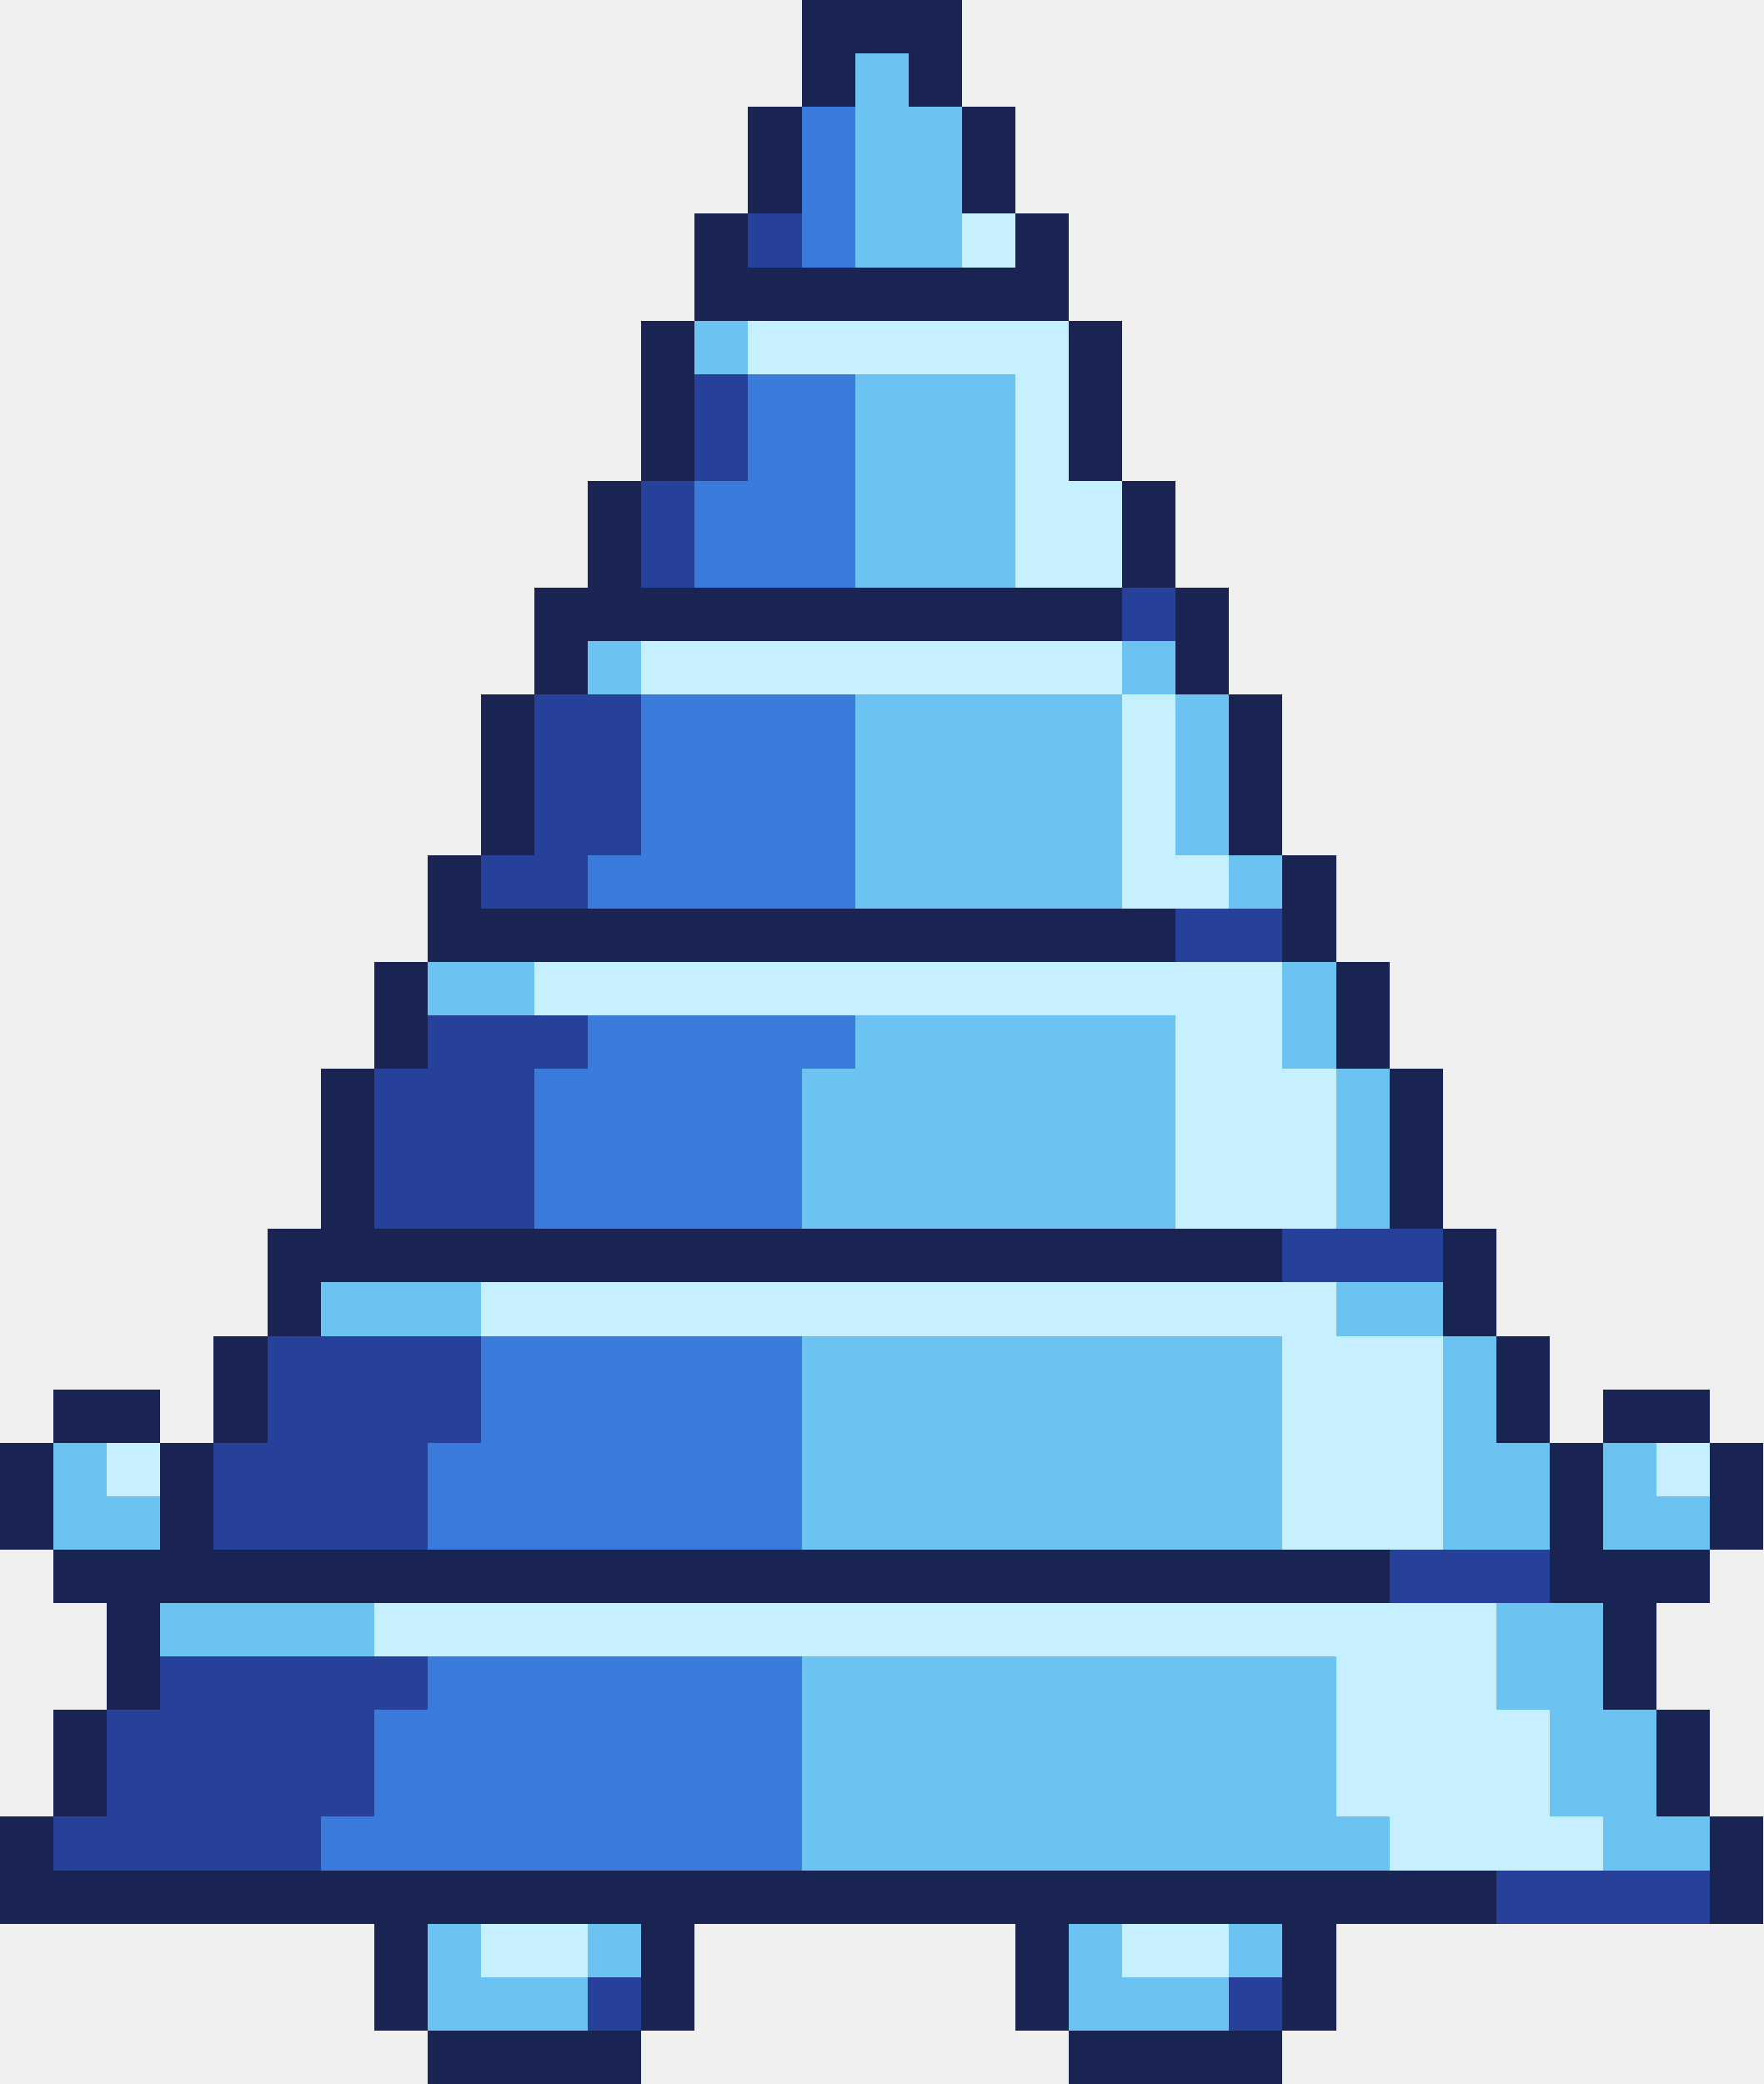
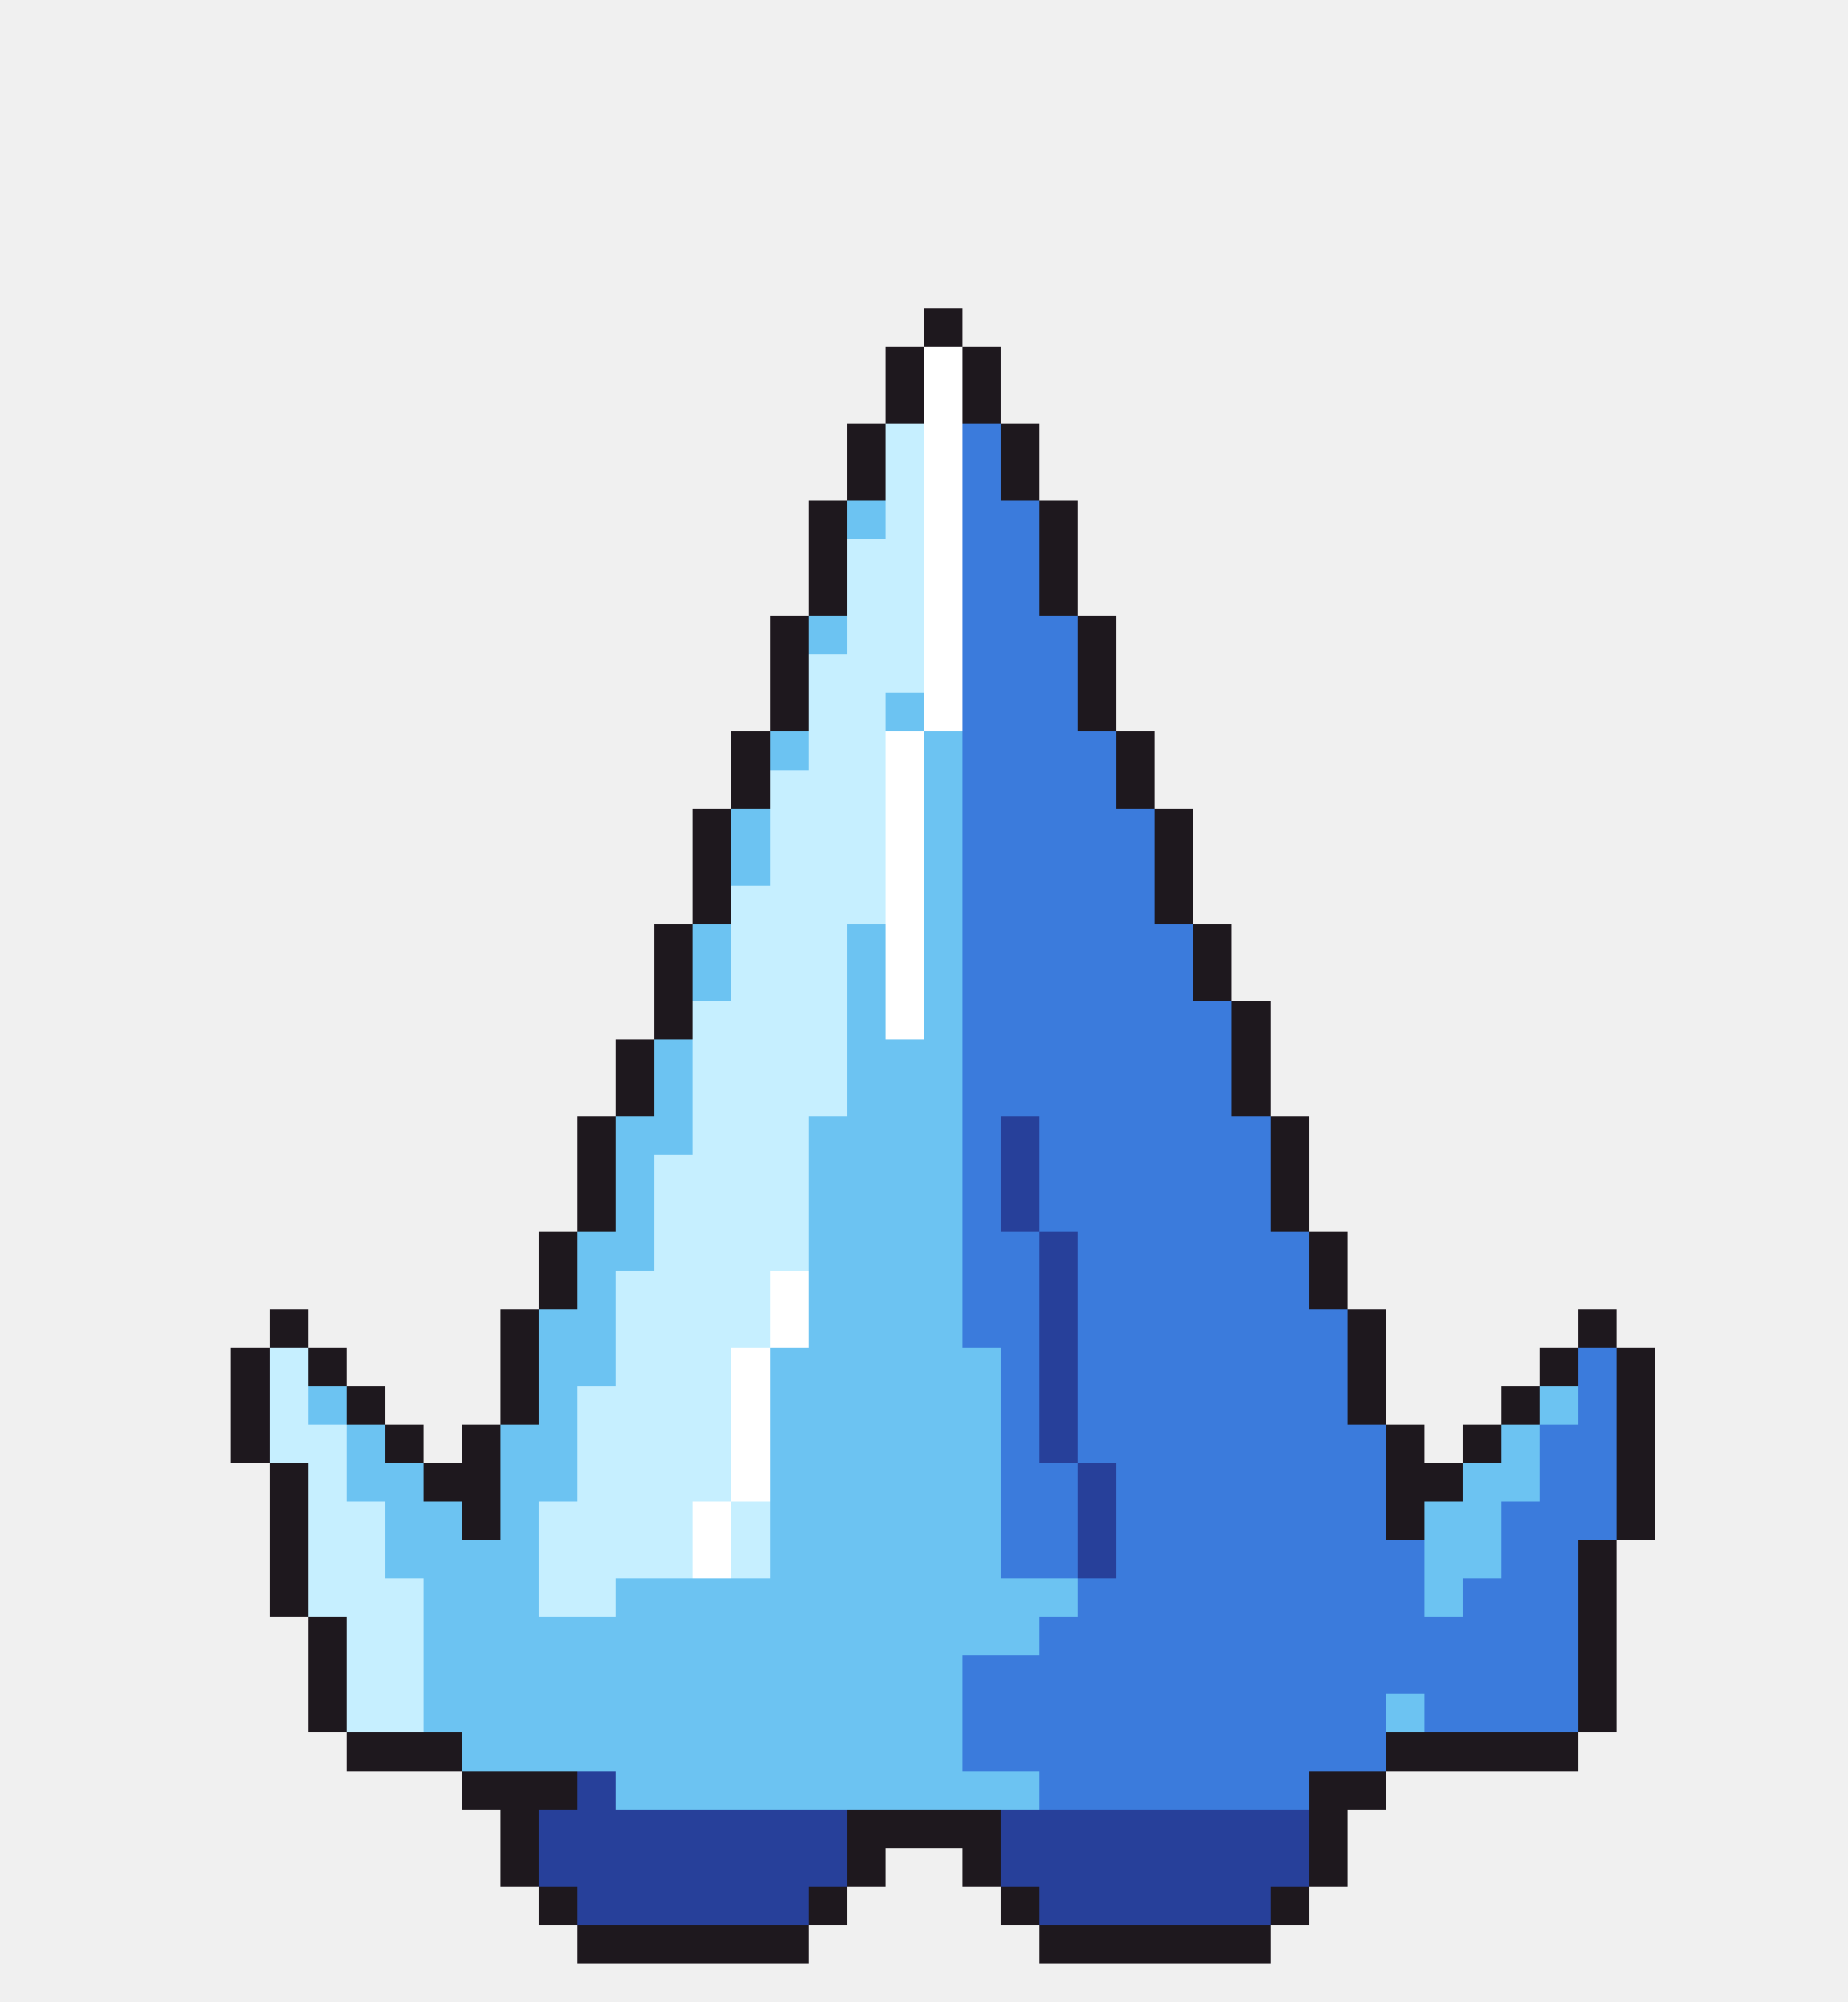
- <svg xmlns="http://www.w3.org/2000/svg" width="33" height="39" viewBox="0 0 33 39" shape-rendering="crispEdges">
-   <rect x="15" y="0" width="3" height="1" fill="#1a2452" />
-   <rect x="15" y="1" width="1" height="1" fill="#1a2452" />
-   <rect x="16" y="1" width="1" height="1" fill="#6cc3f2" />
-   <rect x="17" y="1" width="1" height="1" fill="#1a2452" />
-   <rect x="14" y="2" width="1" height="1" fill="#1a2452" />
-   <rect x="15" y="2" width="1" height="1" fill="#3b7bdc" />
-   <rect x="16" y="2" width="2" height="1" fill="#6cc3f2" />
-   <rect x="18" y="2" width="1" height="1" fill="#1a2452" />
-   <rect x="14" y="3" width="1" height="1" fill="#1a2452" />
-   <rect x="15" y="3" width="1" height="1" fill="#3b7bdc" />
-   <rect x="16" y="3" width="2" height="1" fill="#6cc3f2" />
-   <rect x="18" y="3" width="1" height="1" fill="#1a2452" />
-   <rect x="13" y="4" width="1" height="1" fill="#1a2452" />
-   <rect x="14" y="4" width="1" height="1" fill="#27409a" />
-   <rect x="15" y="4" width="1" height="1" fill="#3b7bdc" />
-   <rect x="16" y="4" width="2" height="1" fill="#6cc3f2" />
-   <rect x="18" y="4" width="1" height="1" fill="#c6efff" />
-   <rect x="19" y="4" width="1" height="1" fill="#1a2452" />
-   <rect x="13" y="5" width="7" height="1" fill="#1a2452" />
-   <rect x="12" y="6" width="1" height="1" fill="#1a2452" />
-   <rect x="13" y="6" width="1" height="1" fill="#6cc3f2" />
-   <rect x="14" y="6" width="6" height="1" fill="#c6efff" />
-   <rect x="20" y="6" width="1" height="1" fill="#1a2452" />
-   <rect x="12" y="7" width="1" height="1" fill="#1a2452" />
-   <rect x="13" y="7" width="1" height="1" fill="#27409a" />
-   <rect x="14" y="7" width="2" height="1" fill="#3b7bdc" />
-   <rect x="16" y="7" width="3" height="1" fill="#6cc3f2" />
-   <rect x="19" y="7" width="1" height="1" fill="#c6efff" />
-   <rect x="20" y="7" width="1" height="1" fill="#1a2452" />
-   <rect x="12" y="8" width="1" height="1" fill="#1a2452" />
-   <rect x="13" y="8" width="1" height="1" fill="#27409a" />
-   <rect x="14" y="8" width="2" height="1" fill="#3b7bdc" />
-   <rect x="16" y="8" width="3" height="1" fill="#6cc3f2" />
-   <rect x="19" y="8" width="1" height="1" fill="#c6efff" />
-   <rect x="20" y="8" width="1" height="1" fill="#1a2452" />
-   <rect x="11" y="9" width="1" height="1" fill="#1a2452" />
-   <rect x="12" y="9" width="1" height="1" fill="#27409a" />
-   <rect x="13" y="9" width="3" height="1" fill="#3b7bdc" />
-   <rect x="16" y="9" width="3" height="1" fill="#6cc3f2" />
-   <rect x="19" y="9" width="2" height="1" fill="#c6efff" />
-   <rect x="21" y="9" width="1" height="1" fill="#1a2452" />
-   <rect x="11" y="10" width="1" height="1" fill="#1a2452" />
-   <rect x="12" y="10" width="1" height="1" fill="#27409a" />
-   <rect x="13" y="10" width="3" height="1" fill="#3b7bdc" />
-   <rect x="16" y="10" width="3" height="1" fill="#6cc3f2" />
-   <rect x="19" y="10" width="2" height="1" fill="#c6efff" />
-   <rect x="21" y="10" width="1" height="1" fill="#1a2452" />
-   <rect x="10" y="11" width="11" height="1" fill="#1a2452" />
-   <rect x="21" y="11" width="1" height="1" fill="#27409a" />
-   <rect x="22" y="11" width="1" height="1" fill="#1a2452" />
-   <rect x="10" y="12" width="1" height="1" fill="#1a2452" />
-   <rect x="11" y="12" width="1" height="1" fill="#6cc3f2" />
-   <rect x="12" y="12" width="9" height="1" fill="#c6efff" />
-   <rect x="21" y="12" width="1" height="1" fill="#6cc3f2" />
-   <rect x="22" y="12" width="1" height="1" fill="#1a2452" />
-   <rect x="9" y="13" width="1" height="1" fill="#1a2452" />
-   <rect x="10" y="13" width="2" height="1" fill="#27409a" />
-   <rect x="12" y="13" width="4" height="1" fill="#3b7bdc" />
-   <rect x="16" y="13" width="5" height="1" fill="#6cc3f2" />
-   <rect x="21" y="13" width="1" height="1" fill="#c6efff" />
+ <svg xmlns="http://www.w3.org/2000/svg" width="48" height="52" viewBox="0 0 48 52" shape-rendering="crispEdges">
+   <rect x="24" y="8" width="1" height="1" fill="#1e181e" />
+   <rect x="23" y="9" width="1" height="1" fill="#1e181e" />
+   <rect x="24" y="9" width="1" height="1" fill="#ffffff" />
+   <rect x="25" y="9" width="1" height="1" fill="#1e181e" />
+   <rect x="23" y="10" width="1" height="1" fill="#1e181e" />
+   <rect x="24" y="10" width="1" height="1" fill="#ffffff" />
+   <rect x="25" y="10" width="1" height="1" fill="#1e181e" />
+   <rect x="22" y="11" width="1" height="1" fill="#1e181e" />
+   <rect x="23" y="11" width="1" height="1" fill="#c6efff" />
+   <rect x="24" y="11" width="1" height="1" fill="#ffffff" />
+   <rect x="25" y="11" width="1" height="1" fill="#3b7bdc" />
+   <rect x="26" y="11" width="1" height="1" fill="#1e181e" />
+   <rect x="22" y="12" width="1" height="1" fill="#1e181e" />
+   <rect x="23" y="12" width="1" height="1" fill="#c6efff" />
+   <rect x="24" y="12" width="1" height="1" fill="#ffffff" />
+   <rect x="25" y="12" width="1" height="1" fill="#3b7bdc" />
+   <rect x="26" y="12" width="1" height="1" fill="#1e181e" />
+   <rect x="21" y="13" width="1" height="1" fill="#1e181e" />
  <rect x="22" y="13" width="1" height="1" fill="#6cc3f2" />
-   <rect x="23" y="13" width="1" height="1" fill="#1a2452" />
-   <rect x="9" y="14" width="1" height="1" fill="#1a2452" />
-   <rect x="10" y="14" width="2" height="1" fill="#27409a" />
-   <rect x="12" y="14" width="4" height="1" fill="#3b7bdc" />
-   <rect x="16" y="14" width="5" height="1" fill="#6cc3f2" />
-   <rect x="21" y="14" width="1" height="1" fill="#c6efff" />
-   <rect x="22" y="14" width="1" height="1" fill="#6cc3f2" />
-   <rect x="23" y="14" width="1" height="1" fill="#1a2452" />
-   <rect x="9" y="15" width="1" height="1" fill="#1a2452" />
-   <rect x="10" y="15" width="2" height="1" fill="#27409a" />
-   <rect x="12" y="15" width="4" height="1" fill="#3b7bdc" />
-   <rect x="16" y="15" width="5" height="1" fill="#6cc3f2" />
-   <rect x="21" y="15" width="1" height="1" fill="#c6efff" />
-   <rect x="22" y="15" width="1" height="1" fill="#6cc3f2" />
-   <rect x="23" y="15" width="1" height="1" fill="#1a2452" />
-   <rect x="8" y="16" width="1" height="1" fill="#1a2452" />
-   <rect x="9" y="16" width="2" height="1" fill="#27409a" />
-   <rect x="11" y="16" width="5" height="1" fill="#3b7bdc" />
-   <rect x="16" y="16" width="5" height="1" fill="#6cc3f2" />
-   <rect x="21" y="16" width="2" height="1" fill="#c6efff" />
-   <rect x="23" y="16" width="1" height="1" fill="#6cc3f2" />
-   <rect x="24" y="16" width="1" height="1" fill="#1a2452" />
-   <rect x="8" y="17" width="14" height="1" fill="#1a2452" />
-   <rect x="22" y="17" width="2" height="1" fill="#27409a" />
-   <rect x="24" y="17" width="1" height="1" fill="#1a2452" />
-   <rect x="7" y="18" width="1" height="1" fill="#1a2452" />
-   <rect x="8" y="18" width="2" height="1" fill="#6cc3f2" />
-   <rect x="10" y="18" width="14" height="1" fill="#c6efff" />
-   <rect x="24" y="18" width="1" height="1" fill="#6cc3f2" />
-   <rect x="25" y="18" width="1" height="1" fill="#1a2452" />
-   <rect x="7" y="19" width="1" height="1" fill="#1a2452" />
-   <rect x="8" y="19" width="3" height="1" fill="#27409a" />
-   <rect x="11" y="19" width="5" height="1" fill="#3b7bdc" />
-   <rect x="16" y="19" width="6" height="1" fill="#6cc3f2" />
-   <rect x="22" y="19" width="2" height="1" fill="#c6efff" />
+   <rect x="23" y="13" width="1" height="1" fill="#c6efff" />
+   <rect x="24" y="13" width="1" height="1" fill="#ffffff" />
+   <rect x="25" y="13" width="2" height="1" fill="#3b7bdc" />
+   <rect x="27" y="13" width="1" height="1" fill="#1e181e" />
+   <rect x="21" y="14" width="1" height="1" fill="#1e181e" />
+   <rect x="22" y="14" width="2" height="1" fill="#c6efff" />
+   <rect x="24" y="14" width="1" height="1" fill="#ffffff" />
+   <rect x="25" y="14" width="2" height="1" fill="#3b7bdc" />
+   <rect x="27" y="14" width="1" height="1" fill="#1e181e" />
+   <rect x="21" y="15" width="1" height="1" fill="#1e181e" />
+   <rect x="22" y="15" width="2" height="1" fill="#c6efff" />
+   <rect x="24" y="15" width="1" height="1" fill="#ffffff" />
+   <rect x="25" y="15" width="2" height="1" fill="#3b7bdc" />
+   <rect x="27" y="15" width="1" height="1" fill="#1e181e" />
+   <rect x="20" y="16" width="1" height="1" fill="#1e181e" />
+   <rect x="21" y="16" width="1" height="1" fill="#6cc3f2" />
+   <rect x="22" y="16" width="2" height="1" fill="#c6efff" />
+   <rect x="24" y="16" width="1" height="1" fill="#ffffff" />
+   <rect x="25" y="16" width="3" height="1" fill="#3b7bdc" />
+   <rect x="28" y="16" width="1" height="1" fill="#1e181e" />
+   <rect x="20" y="17" width="1" height="1" fill="#1e181e" />
+   <rect x="21" y="17" width="3" height="1" fill="#c6efff" />
+   <rect x="24" y="17" width="1" height="1" fill="#ffffff" />
+   <rect x="25" y="17" width="3" height="1" fill="#3b7bdc" />
+   <rect x="28" y="17" width="1" height="1" fill="#1e181e" />
+   <rect x="20" y="18" width="1" height="1" fill="#1e181e" />
+   <rect x="21" y="18" width="2" height="1" fill="#c6efff" />
+   <rect x="23" y="18" width="1" height="1" fill="#6cc3f2" />
+   <rect x="24" y="18" width="1" height="1" fill="#ffffff" />
+   <rect x="25" y="18" width="3" height="1" fill="#3b7bdc" />
+   <rect x="28" y="18" width="1" height="1" fill="#1e181e" />
+   <rect x="19" y="19" width="1" height="1" fill="#1e181e" />
+   <rect x="20" y="19" width="1" height="1" fill="#6cc3f2" />
+   <rect x="21" y="19" width="2" height="1" fill="#c6efff" />
+   <rect x="23" y="19" width="1" height="1" fill="#ffffff" />
  <rect x="24" y="19" width="1" height="1" fill="#6cc3f2" />
-   <rect x="25" y="19" width="1" height="1" fill="#1a2452" />
-   <rect x="6" y="20" width="1" height="1" fill="#1a2452" />
-   <rect x="7" y="20" width="3" height="1" fill="#27409a" />
-   <rect x="10" y="20" width="5" height="1" fill="#3b7bdc" />
-   <rect x="15" y="20" width="7" height="1" fill="#6cc3f2" />
-   <rect x="22" y="20" width="3" height="1" fill="#c6efff" />
-   <rect x="25" y="20" width="1" height="1" fill="#6cc3f2" />
-   <rect x="26" y="20" width="1" height="1" fill="#1a2452" />
-   <rect x="6" y="21" width="1" height="1" fill="#1a2452" />
-   <rect x="7" y="21" width="3" height="1" fill="#27409a" />
-   <rect x="10" y="21" width="5" height="1" fill="#3b7bdc" />
-   <rect x="15" y="21" width="7" height="1" fill="#6cc3f2" />
-   <rect x="22" y="21" width="3" height="1" fill="#c6efff" />
-   <rect x="25" y="21" width="1" height="1" fill="#6cc3f2" />
-   <rect x="26" y="21" width="1" height="1" fill="#1a2452" />
-   <rect x="6" y="22" width="1" height="1" fill="#1a2452" />
-   <rect x="7" y="22" width="3" height="1" fill="#27409a" />
-   <rect x="10" y="22" width="5" height="1" fill="#3b7bdc" />
-   <rect x="15" y="22" width="7" height="1" fill="#6cc3f2" />
-   <rect x="22" y="22" width="3" height="1" fill="#c6efff" />
-   <rect x="25" y="22" width="1" height="1" fill="#6cc3f2" />
-   <rect x="26" y="22" width="1" height="1" fill="#1a2452" />
-   <rect x="5" y="23" width="19" height="1" fill="#1a2452" />
-   <rect x="24" y="23" width="3" height="1" fill="#27409a" />
-   <rect x="27" y="23" width="1" height="1" fill="#1a2452" />
-   <rect x="5" y="24" width="1" height="1" fill="#1a2452" />
-   <rect x="6" y="24" width="3" height="1" fill="#6cc3f2" />
-   <rect x="9" y="24" width="16" height="1" fill="#c6efff" />
-   <rect x="25" y="24" width="2" height="1" fill="#6cc3f2" />
-   <rect x="27" y="24" width="1" height="1" fill="#1a2452" />
-   <rect x="4" y="25" width="1" height="1" fill="#1a2452" />
-   <rect x="5" y="25" width="4" height="1" fill="#27409a" />
-   <rect x="9" y="25" width="6" height="1" fill="#3b7bdc" />
-   <rect x="15" y="25" width="9" height="1" fill="#6cc3f2" />
-   <rect x="24" y="25" width="3" height="1" fill="#c6efff" />
-   <rect x="27" y="25" width="1" height="1" fill="#6cc3f2" />
-   <rect x="28" y="25" width="1" height="1" fill="#1a2452" />
-   <rect x="1" y="26" width="2" height="1" fill="#1a2452" />
-   <rect x="4" y="26" width="1" height="1" fill="#1a2452" />
-   <rect x="5" y="26" width="4" height="1" fill="#27409a" />
-   <rect x="9" y="26" width="6" height="1" fill="#3b7bdc" />
-   <rect x="15" y="26" width="9" height="1" fill="#6cc3f2" />
-   <rect x="24" y="26" width="3" height="1" fill="#c6efff" />
-   <rect x="27" y="26" width="1" height="1" fill="#6cc3f2" />
-   <rect x="28" y="26" width="1" height="1" fill="#1a2452" />
-   <rect x="30" y="26" width="2" height="1" fill="#1a2452" />
-   <rect x="0" y="27" width="1" height="1" fill="#1a2452" />
-   <rect x="1" y="27" width="1" height="1" fill="#6cc3f2" />
-   <rect x="2" y="27" width="1" height="1" fill="#c6efff" />
-   <rect x="3" y="27" width="1" height="1" fill="#1a2452" />
-   <rect x="4" y="27" width="4" height="1" fill="#27409a" />
-   <rect x="8" y="27" width="7" height="1" fill="#3b7bdc" />
-   <rect x="15" y="27" width="9" height="1" fill="#6cc3f2" />
-   <rect x="24" y="27" width="3" height="1" fill="#c6efff" />
-   <rect x="27" y="27" width="2" height="1" fill="#6cc3f2" />
-   <rect x="29" y="27" width="1" height="1" fill="#1a2452" />
-   <rect x="30" y="27" width="1" height="1" fill="#6cc3f2" />
-   <rect x="31" y="27" width="1" height="1" fill="#c6efff" />
-   <rect x="32" y="27" width="1" height="1" fill="#1a2452" />
-   <rect x="0" y="28" width="1" height="1" fill="#1a2452" />
-   <rect x="1" y="28" width="2" height="1" fill="#6cc3f2" />
-   <rect x="3" y="28" width="1" height="1" fill="#1a2452" />
-   <rect x="4" y="28" width="4" height="1" fill="#27409a" />
-   <rect x="8" y="28" width="7" height="1" fill="#3b7bdc" />
-   <rect x="15" y="28" width="9" height="1" fill="#6cc3f2" />
-   <rect x="24" y="28" width="3" height="1" fill="#c6efff" />
-   <rect x="27" y="28" width="2" height="1" fill="#6cc3f2" />
-   <rect x="29" y="28" width="1" height="1" fill="#1a2452" />
-   <rect x="30" y="28" width="2" height="1" fill="#6cc3f2" />
-   <rect x="32" y="28" width="1" height="1" fill="#1a2452" />
-   <rect x="1" y="29" width="25" height="1" fill="#1a2452" />
-   <rect x="26" y="29" width="3" height="1" fill="#27409a" />
-   <rect x="29" y="29" width="3" height="1" fill="#1a2452" />
-   <rect x="2" y="30" width="1" height="1" fill="#1a2452" />
-   <rect x="3" y="30" width="4" height="1" fill="#6cc3f2" />
-   <rect x="7" y="30" width="21" height="1" fill="#c6efff" />
-   <rect x="28" y="30" width="2" height="1" fill="#6cc3f2" />
-   <rect x="30" y="30" width="1" height="1" fill="#1a2452" />
-   <rect x="2" y="31" width="1" height="1" fill="#1a2452" />
-   <rect x="3" y="31" width="5" height="1" fill="#27409a" />
-   <rect x="8" y="31" width="7" height="1" fill="#3b7bdc" />
-   <rect x="15" y="31" width="10" height="1" fill="#6cc3f2" />
-   <rect x="25" y="31" width="3" height="1" fill="#c6efff" />
-   <rect x="28" y="31" width="2" height="1" fill="#6cc3f2" />
-   <rect x="30" y="31" width="1" height="1" fill="#1a2452" />
-   <rect x="1" y="32" width="1" height="1" fill="#1a2452" />
-   <rect x="2" y="32" width="5" height="1" fill="#27409a" />
-   <rect x="7" y="32" width="8" height="1" fill="#3b7bdc" />
-   <rect x="15" y="32" width="10" height="1" fill="#6cc3f2" />
-   <rect x="25" y="32" width="4" height="1" fill="#c6efff" />
-   <rect x="29" y="32" width="2" height="1" fill="#6cc3f2" />
-   <rect x="31" y="32" width="1" height="1" fill="#1a2452" />
-   <rect x="1" y="33" width="1" height="1" fill="#1a2452" />
-   <rect x="2" y="33" width="5" height="1" fill="#27409a" />
-   <rect x="7" y="33" width="8" height="1" fill="#3b7bdc" />
-   <rect x="15" y="33" width="10" height="1" fill="#6cc3f2" />
-   <rect x="25" y="33" width="4" height="1" fill="#c6efff" />
-   <rect x="29" y="33" width="2" height="1" fill="#6cc3f2" />
-   <rect x="31" y="33" width="1" height="1" fill="#1a2452" />
-   <rect x="0" y="34" width="1" height="1" fill="#1a2452" />
-   <rect x="1" y="34" width="5" height="1" fill="#27409a" />
-   <rect x="6" y="34" width="9" height="1" fill="#3b7bdc" />
-   <rect x="15" y="34" width="11" height="1" fill="#6cc3f2" />
-   <rect x="26" y="34" width="4" height="1" fill="#c6efff" />
-   <rect x="30" y="34" width="2" height="1" fill="#6cc3f2" />
-   <rect x="32" y="34" width="1" height="1" fill="#1a2452" />
-   <rect x="0" y="35" width="28" height="1" fill="#1a2452" />
-   <rect x="28" y="35" width="4" height="1" fill="#27409a" />
-   <rect x="32" y="35" width="1" height="1" fill="#1a2452" />
-   <rect x="7" y="36" width="1" height="1" fill="#1a2452" />
+   <rect x="25" y="19" width="4" height="1" fill="#3b7bdc" />
+   <rect x="29" y="19" width="1" height="1" fill="#1e181e" />
+   <rect x="19" y="20" width="1" height="1" fill="#1e181e" />
+   <rect x="20" y="20" width="3" height="1" fill="#c6efff" />
+   <rect x="23" y="20" width="1" height="1" fill="#ffffff" />
+   <rect x="24" y="20" width="1" height="1" fill="#6cc3f2" />
+   <rect x="25" y="20" width="4" height="1" fill="#3b7bdc" />
+   <rect x="29" y="20" width="1" height="1" fill="#1e181e" />
+   <rect x="18" y="21" width="1" height="1" fill="#1e181e" />
+   <rect x="19" y="21" width="1" height="1" fill="#6cc3f2" />
+   <rect x="20" y="21" width="3" height="1" fill="#c6efff" />
+   <rect x="23" y="21" width="1" height="1" fill="#ffffff" />
+   <rect x="24" y="21" width="1" height="1" fill="#6cc3f2" />
+   <rect x="25" y="21" width="5" height="1" fill="#3b7bdc" />
+   <rect x="30" y="21" width="1" height="1" fill="#1e181e" />
+   <rect x="18" y="22" width="1" height="1" fill="#1e181e" />
+   <rect x="19" y="22" width="1" height="1" fill="#6cc3f2" />
+   <rect x="20" y="22" width="3" height="1" fill="#c6efff" />
+   <rect x="23" y="22" width="1" height="1" fill="#ffffff" />
+   <rect x="24" y="22" width="1" height="1" fill="#6cc3f2" />
+   <rect x="25" y="22" width="5" height="1" fill="#3b7bdc" />
+   <rect x="30" y="22" width="1" height="1" fill="#1e181e" />
+   <rect x="18" y="23" width="1" height="1" fill="#1e181e" />
+   <rect x="19" y="23" width="4" height="1" fill="#c6efff" />
+   <rect x="23" y="23" width="1" height="1" fill="#ffffff" />
+   <rect x="24" y="23" width="1" height="1" fill="#6cc3f2" />
+   <rect x="25" y="23" width="5" height="1" fill="#3b7bdc" />
+   <rect x="30" y="23" width="1" height="1" fill="#1e181e" />
+   <rect x="17" y="24" width="1" height="1" fill="#1e181e" />
+   <rect x="18" y="24" width="1" height="1" fill="#6cc3f2" />
+   <rect x="19" y="24" width="3" height="1" fill="#c6efff" />
+   <rect x="22" y="24" width="1" height="1" fill="#6cc3f2" />
+   <rect x="23" y="24" width="1" height="1" fill="#ffffff" />
+   <rect x="24" y="24" width="1" height="1" fill="#6cc3f2" />
+   <rect x="25" y="24" width="6" height="1" fill="#3b7bdc" />
+   <rect x="31" y="24" width="1" height="1" fill="#1e181e" />
+   <rect x="17" y="25" width="1" height="1" fill="#1e181e" />
+   <rect x="18" y="25" width="1" height="1" fill="#6cc3f2" />
+   <rect x="19" y="25" width="3" height="1" fill="#c6efff" />
+   <rect x="22" y="25" width="1" height="1" fill="#6cc3f2" />
+   <rect x="23" y="25" width="1" height="1" fill="#ffffff" />
+   <rect x="24" y="25" width="1" height="1" fill="#6cc3f2" />
+   <rect x="25" y="25" width="6" height="1" fill="#3b7bdc" />
+   <rect x="31" y="25" width="1" height="1" fill="#1e181e" />
+   <rect x="17" y="26" width="1" height="1" fill="#1e181e" />
+   <rect x="18" y="26" width="4" height="1" fill="#c6efff" />
+   <rect x="22" y="26" width="1" height="1" fill="#6cc3f2" />
+   <rect x="23" y="26" width="1" height="1" fill="#ffffff" />
+   <rect x="24" y="26" width="1" height="1" fill="#6cc3f2" />
+   <rect x="25" y="26" width="7" height="1" fill="#3b7bdc" />
+   <rect x="32" y="26" width="1" height="1" fill="#1e181e" />
+   <rect x="16" y="27" width="1" height="1" fill="#1e181e" />
+   <rect x="17" y="27" width="1" height="1" fill="#6cc3f2" />
+   <rect x="18" y="27" width="4" height="1" fill="#c6efff" />
+   <rect x="22" y="27" width="3" height="1" fill="#6cc3f2" />
+   <rect x="25" y="27" width="7" height="1" fill="#3b7bdc" />
+   <rect x="32" y="27" width="1" height="1" fill="#1e181e" />
+   <rect x="16" y="28" width="1" height="1" fill="#1e181e" />
+   <rect x="17" y="28" width="1" height="1" fill="#6cc3f2" />
+   <rect x="18" y="28" width="4" height="1" fill="#c6efff" />
+   <rect x="22" y="28" width="3" height="1" fill="#6cc3f2" />
+   <rect x="25" y="28" width="7" height="1" fill="#3b7bdc" />
+   <rect x="32" y="28" width="1" height="1" fill="#1e181e" />
+   <rect x="15" y="29" width="1" height="1" fill="#1e181e" />
+   <rect x="16" y="29" width="2" height="1" fill="#6cc3f2" />
+   <rect x="18" y="29" width="3" height="1" fill="#c6efff" />
+   <rect x="21" y="29" width="4" height="1" fill="#6cc3f2" />
+   <rect x="25" y="29" width="1" height="1" fill="#3b7bdc" />
+   <rect x="26" y="29" width="1" height="1" fill="#27409a" />
+   <rect x="27" y="29" width="6" height="1" fill="#3b7bdc" />
+   <rect x="33" y="29" width="1" height="1" fill="#1e181e" />
+   <rect x="15" y="30" width="1" height="1" fill="#1e181e" />
+   <rect x="16" y="30" width="1" height="1" fill="#6cc3f2" />
+   <rect x="17" y="30" width="4" height="1" fill="#c6efff" />
+   <rect x="21" y="30" width="4" height="1" fill="#6cc3f2" />
+   <rect x="25" y="30" width="1" height="1" fill="#3b7bdc" />
+   <rect x="26" y="30" width="1" height="1" fill="#27409a" />
+   <rect x="27" y="30" width="6" height="1" fill="#3b7bdc" />
+   <rect x="33" y="30" width="1" height="1" fill="#1e181e" />
+   <rect x="15" y="31" width="1" height="1" fill="#1e181e" />
+   <rect x="16" y="31" width="1" height="1" fill="#6cc3f2" />
+   <rect x="17" y="31" width="4" height="1" fill="#c6efff" />
+   <rect x="21" y="31" width="4" height="1" fill="#6cc3f2" />
+   <rect x="25" y="31" width="1" height="1" fill="#3b7bdc" />
+   <rect x="26" y="31" width="1" height="1" fill="#27409a" />
+   <rect x="27" y="31" width="6" height="1" fill="#3b7bdc" />
+   <rect x="33" y="31" width="1" height="1" fill="#1e181e" />
+   <rect x="14" y="32" width="1" height="1" fill="#1e181e" />
+   <rect x="15" y="32" width="2" height="1" fill="#6cc3f2" />
+   <rect x="17" y="32" width="4" height="1" fill="#c6efff" />
+   <rect x="21" y="32" width="4" height="1" fill="#6cc3f2" />
+   <rect x="25" y="32" width="2" height="1" fill="#3b7bdc" />
+   <rect x="27" y="32" width="1" height="1" fill="#27409a" />
+   <rect x="28" y="32" width="6" height="1" fill="#3b7bdc" />
+   <rect x="34" y="32" width="1" height="1" fill="#1e181e" />
+   <rect x="14" y="33" width="1" height="1" fill="#1e181e" />
+   <rect x="15" y="33" width="1" height="1" fill="#6cc3f2" />
+   <rect x="16" y="33" width="4" height="1" fill="#c6efff" />
+   <rect x="20" y="33" width="1" height="1" fill="#ffffff" />
+   <rect x="21" y="33" width="4" height="1" fill="#6cc3f2" />
+   <rect x="25" y="33" width="2" height="1" fill="#3b7bdc" />
+   <rect x="27" y="33" width="1" height="1" fill="#27409a" />
+   <rect x="28" y="33" width="6" height="1" fill="#3b7bdc" />
+   <rect x="34" y="33" width="1" height="1" fill="#1e181e" />
+   <rect x="7" y="34" width="1" height="1" fill="#1e181e" />
+   <rect x="13" y="34" width="1" height="1" fill="#1e181e" />
+   <rect x="14" y="34" width="2" height="1" fill="#6cc3f2" />
+   <rect x="16" y="34" width="4" height="1" fill="#c6efff" />
+   <rect x="20" y="34" width="1" height="1" fill="#ffffff" />
+   <rect x="21" y="34" width="4" height="1" fill="#6cc3f2" />
+   <rect x="25" y="34" width="2" height="1" fill="#3b7bdc" />
+   <rect x="27" y="34" width="1" height="1" fill="#27409a" />
+   <rect x="28" y="34" width="7" height="1" fill="#3b7bdc" />
+   <rect x="35" y="34" width="1" height="1" fill="#1e181e" />
+   <rect x="41" y="34" width="1" height="1" fill="#1e181e" />
+   <rect x="6" y="35" width="1" height="1" fill="#1e181e" />
+   <rect x="7" y="35" width="1" height="1" fill="#c6efff" />
+   <rect x="8" y="35" width="1" height="1" fill="#1e181e" />
+   <rect x="13" y="35" width="1" height="1" fill="#1e181e" />
+   <rect x="14" y="35" width="2" height="1" fill="#6cc3f2" />
+   <rect x="16" y="35" width="3" height="1" fill="#c6efff" />
+   <rect x="19" y="35" width="1" height="1" fill="#ffffff" />
+   <rect x="20" y="35" width="6" height="1" fill="#6cc3f2" />
+   <rect x="26" y="35" width="1" height="1" fill="#3b7bdc" />
+   <rect x="27" y="35" width="1" height="1" fill="#27409a" />
+   <rect x="28" y="35" width="7" height="1" fill="#3b7bdc" />
+   <rect x="35" y="35" width="1" height="1" fill="#1e181e" />
+   <rect x="40" y="35" width="1" height="1" fill="#1e181e" />
+   <rect x="41" y="35" width="1" height="1" fill="#3b7bdc" />
+   <rect x="42" y="35" width="1" height="1" fill="#1e181e" />
+   <rect x="6" y="36" width="1" height="1" fill="#1e181e" />
+   <rect x="7" y="36" width="1" height="1" fill="#c6efff" />
  <rect x="8" y="36" width="1" height="1" fill="#6cc3f2" />
-   <rect x="9" y="36" width="2" height="1" fill="#c6efff" />
-   <rect x="11" y="36" width="1" height="1" fill="#6cc3f2" />
-   <rect x="12" y="36" width="1" height="1" fill="#1a2452" />
-   <rect x="19" y="36" width="1" height="1" fill="#1a2452" />
-   <rect x="20" y="36" width="1" height="1" fill="#6cc3f2" />
-   <rect x="21" y="36" width="2" height="1" fill="#c6efff" />
-   <rect x="23" y="36" width="1" height="1" fill="#6cc3f2" />
-   <rect x="24" y="36" width="1" height="1" fill="#1a2452" />
-   <rect x="7" y="37" width="1" height="1" fill="#1a2452" />
-   <rect x="8" y="37" width="3" height="1" fill="#6cc3f2" />
-   <rect x="11" y="37" width="1" height="1" fill="#27409a" />
-   <rect x="12" y="37" width="1" height="1" fill="#1a2452" />
-   <rect x="19" y="37" width="1" height="1" fill="#1a2452" />
-   <rect x="20" y="37" width="3" height="1" fill="#6cc3f2" />
-   <rect x="23" y="37" width="1" height="1" fill="#27409a" />
-   <rect x="24" y="37" width="1" height="1" fill="#1a2452" />
-   <rect x="8" y="38" width="4" height="1" fill="#1a2452" />
-   <rect x="20" y="38" width="4" height="1" fill="#1a2452" />
+   <rect x="9" y="36" width="1" height="1" fill="#1e181e" />
+   <rect x="13" y="36" width="1" height="1" fill="#1e181e" />
+   <rect x="14" y="36" width="1" height="1" fill="#6cc3f2" />
+   <rect x="15" y="36" width="4" height="1" fill="#c6efff" />
+   <rect x="19" y="36" width="1" height="1" fill="#ffffff" />
+   <rect x="20" y="36" width="6" height="1" fill="#6cc3f2" />
+   <rect x="26" y="36" width="1" height="1" fill="#3b7bdc" />
+   <rect x="27" y="36" width="1" height="1" fill="#27409a" />
+   <rect x="28" y="36" width="7" height="1" fill="#3b7bdc" />
+   <rect x="35" y="36" width="1" height="1" fill="#1e181e" />
+   <rect x="39" y="36" width="1" height="1" fill="#1e181e" />
+   <rect x="40" y="36" width="1" height="1" fill="#6cc3f2" />
+   <rect x="41" y="36" width="1" height="1" fill="#3b7bdc" />
+   <rect x="42" y="36" width="1" height="1" fill="#1e181e" />
+   <rect x="6" y="37" width="1" height="1" fill="#1e181e" />
+   <rect x="7" y="37" width="2" height="1" fill="#c6efff" />
+   <rect x="9" y="37" width="1" height="1" fill="#6cc3f2" />
+   <rect x="10" y="37" width="1" height="1" fill="#1e181e" />
+   <rect x="12" y="37" width="1" height="1" fill="#1e181e" />
+   <rect x="13" y="37" width="2" height="1" fill="#6cc3f2" />
+   <rect x="15" y="37" width="4" height="1" fill="#c6efff" />
+   <rect x="19" y="37" width="1" height="1" fill="#ffffff" />
+   <rect x="20" y="37" width="6" height="1" fill="#6cc3f2" />
+   <rect x="26" y="37" width="1" height="1" fill="#3b7bdc" />
+   <rect x="27" y="37" width="1" height="1" fill="#27409a" />
+   <rect x="28" y="37" width="8" height="1" fill="#3b7bdc" />
+   <rect x="36" y="37" width="1" height="1" fill="#1e181e" />
+   <rect x="38" y="37" width="1" height="1" fill="#1e181e" />
+   <rect x="39" y="37" width="1" height="1" fill="#6cc3f2" />
+   <rect x="40" y="37" width="2" height="1" fill="#3b7bdc" />
+   <rect x="42" y="37" width="1" height="1" fill="#1e181e" />
+   <rect x="7" y="38" width="1" height="1" fill="#1e181e" />
+   <rect x="8" y="38" width="1" height="1" fill="#c6efff" />
+   <rect x="9" y="38" width="2" height="1" fill="#6cc3f2" />
+   <rect x="11" y="38" width="2" height="1" fill="#1e181e" />
+   <rect x="13" y="38" width="2" height="1" fill="#6cc3f2" />
+   <rect x="15" y="38" width="4" height="1" fill="#c6efff" />
+   <rect x="19" y="38" width="1" height="1" fill="#ffffff" />
+   <rect x="20" y="38" width="6" height="1" fill="#6cc3f2" />
+   <rect x="26" y="38" width="2" height="1" fill="#3b7bdc" />
+   <rect x="28" y="38" width="1" height="1" fill="#27409a" />
+   <rect x="29" y="38" width="7" height="1" fill="#3b7bdc" />
+   <rect x="36" y="38" width="2" height="1" fill="#1e181e" />
+   <rect x="38" y="38" width="2" height="1" fill="#6cc3f2" />
+   <rect x="40" y="38" width="2" height="1" fill="#3b7bdc" />
+   <rect x="42" y="38" width="1" height="1" fill="#1e181e" />
+   <rect x="7" y="39" width="1" height="1" fill="#1e181e" />
+   <rect x="8" y="39" width="2" height="1" fill="#c6efff" />
+   <rect x="10" y="39" width="2" height="1" fill="#6cc3f2" />
+   <rect x="12" y="39" width="1" height="1" fill="#1e181e" />
+   <rect x="13" y="39" width="1" height="1" fill="#6cc3f2" />
+   <rect x="14" y="39" width="4" height="1" fill="#c6efff" />
+   <rect x="18" y="39" width="1" height="1" fill="#ffffff" />
+   <rect x="19" y="39" width="1" height="1" fill="#c6efff" />
+   <rect x="20" y="39" width="6" height="1" fill="#6cc3f2" />
+   <rect x="26" y="39" width="2" height="1" fill="#3b7bdc" />
+   <rect x="28" y="39" width="1" height="1" fill="#27409a" />
+   <rect x="29" y="39" width="7" height="1" fill="#3b7bdc" />
+   <rect x="36" y="39" width="1" height="1" fill="#1e181e" />
+   <rect x="37" y="39" width="2" height="1" fill="#6cc3f2" />
+   <rect x="39" y="39" width="3" height="1" fill="#3b7bdc" />
+   <rect x="42" y="39" width="1" height="1" fill="#1e181e" />
+   <rect x="7" y="40" width="1" height="1" fill="#1e181e" />
+   <rect x="8" y="40" width="2" height="1" fill="#c6efff" />
+   <rect x="10" y="40" width="4" height="1" fill="#6cc3f2" />
+   <rect x="14" y="40" width="4" height="1" fill="#c6efff" />
+   <rect x="18" y="40" width="1" height="1" fill="#ffffff" />
+   <rect x="19" y="40" width="1" height="1" fill="#c6efff" />
+   <rect x="20" y="40" width="6" height="1" fill="#6cc3f2" />
+   <rect x="26" y="40" width="2" height="1" fill="#3b7bdc" />
+   <rect x="28" y="40" width="1" height="1" fill="#27409a" />
+   <rect x="29" y="40" width="8" height="1" fill="#3b7bdc" />
+   <rect x="37" y="40" width="2" height="1" fill="#6cc3f2" />
+   <rect x="39" y="40" width="2" height="1" fill="#3b7bdc" />
+   <rect x="41" y="40" width="1" height="1" fill="#1e181e" />
+   <rect x="7" y="41" width="1" height="1" fill="#1e181e" />
+   <rect x="8" y="41" width="3" height="1" fill="#c6efff" />
+   <rect x="11" y="41" width="3" height="1" fill="#6cc3f2" />
+   <rect x="14" y="41" width="2" height="1" fill="#c6efff" />
+   <rect x="16" y="41" width="12" height="1" fill="#6cc3f2" />
+   <rect x="28" y="41" width="9" height="1" fill="#3b7bdc" />
+   <rect x="37" y="41" width="1" height="1" fill="#6cc3f2" />
+   <rect x="38" y="41" width="3" height="1" fill="#3b7bdc" />
+   <rect x="41" y="41" width="1" height="1" fill="#1e181e" />
+   <rect x="8" y="42" width="1" height="1" fill="#1e181e" />
+   <rect x="9" y="42" width="2" height="1" fill="#c6efff" />
+   <rect x="11" y="42" width="16" height="1" fill="#6cc3f2" />
+   <rect x="27" y="42" width="14" height="1" fill="#3b7bdc" />
+   <rect x="41" y="42" width="1" height="1" fill="#1e181e" />
+   <rect x="8" y="43" width="1" height="1" fill="#1e181e" />
+   <rect x="9" y="43" width="2" height="1" fill="#c6efff" />
+   <rect x="11" y="43" width="14" height="1" fill="#6cc3f2" />
+   <rect x="25" y="43" width="16" height="1" fill="#3b7bdc" />
+   <rect x="41" y="43" width="1" height="1" fill="#1e181e" />
+   <rect x="8" y="44" width="1" height="1" fill="#1e181e" />
+   <rect x="9" y="44" width="2" height="1" fill="#c6efff" />
+   <rect x="11" y="44" width="14" height="1" fill="#6cc3f2" />
+   <rect x="25" y="44" width="11" height="1" fill="#3b7bdc" />
+   <rect x="36" y="44" width="1" height="1" fill="#6cc3f2" />
+   <rect x="37" y="44" width="4" height="1" fill="#3b7bdc" />
+   <rect x="41" y="44" width="1" height="1" fill="#1e181e" />
+   <rect x="9" y="45" width="3" height="1" fill="#1e181e" />
+   <rect x="12" y="45" width="13" height="1" fill="#6cc3f2" />
+   <rect x="25" y="45" width="11" height="1" fill="#3b7bdc" />
+   <rect x="36" y="45" width="5" height="1" fill="#1e181e" />
+   <rect x="12" y="46" width="3" height="1" fill="#1e181e" />
+   <rect x="15" y="46" width="1" height="1" fill="#27409a" />
+   <rect x="16" y="46" width="11" height="1" fill="#6cc3f2" />
+   <rect x="27" y="46" width="7" height="1" fill="#3b7bdc" />
+   <rect x="34" y="46" width="2" height="1" fill="#1e181e" />
+   <rect x="13" y="47" width="1" height="1" fill="#1e181e" />
+   <rect x="14" y="47" width="8" height="1" fill="#27409a" />
+   <rect x="22" y="47" width="4" height="1" fill="#1e181e" />
+   <rect x="26" y="47" width="8" height="1" fill="#27409a" />
+   <rect x="34" y="47" width="1" height="1" fill="#1e181e" />
+   <rect x="13" y="48" width="1" height="1" fill="#1e181e" />
+   <rect x="14" y="48" width="8" height="1" fill="#27409a" />
+   <rect x="22" y="48" width="1" height="1" fill="#1e181e" />
+   <rect x="25" y="48" width="1" height="1" fill="#1e181e" />
+   <rect x="26" y="48" width="8" height="1" fill="#27409a" />
+   <rect x="34" y="48" width="1" height="1" fill="#1e181e" />
+   <rect x="14" y="49" width="1" height="1" fill="#1e181e" />
+   <rect x="15" y="49" width="6" height="1" fill="#27409a" />
+   <rect x="21" y="49" width="1" height="1" fill="#1e181e" />
+   <rect x="26" y="49" width="1" height="1" fill="#1e181e" />
+   <rect x="27" y="49" width="6" height="1" fill="#27409a" />
+   <rect x="33" y="49" width="1" height="1" fill="#1e181e" />
+   <rect x="15" y="50" width="6" height="1" fill="#1e181e" />
+   <rect x="27" y="50" width="6" height="1" fill="#1e181e" />
</svg>
